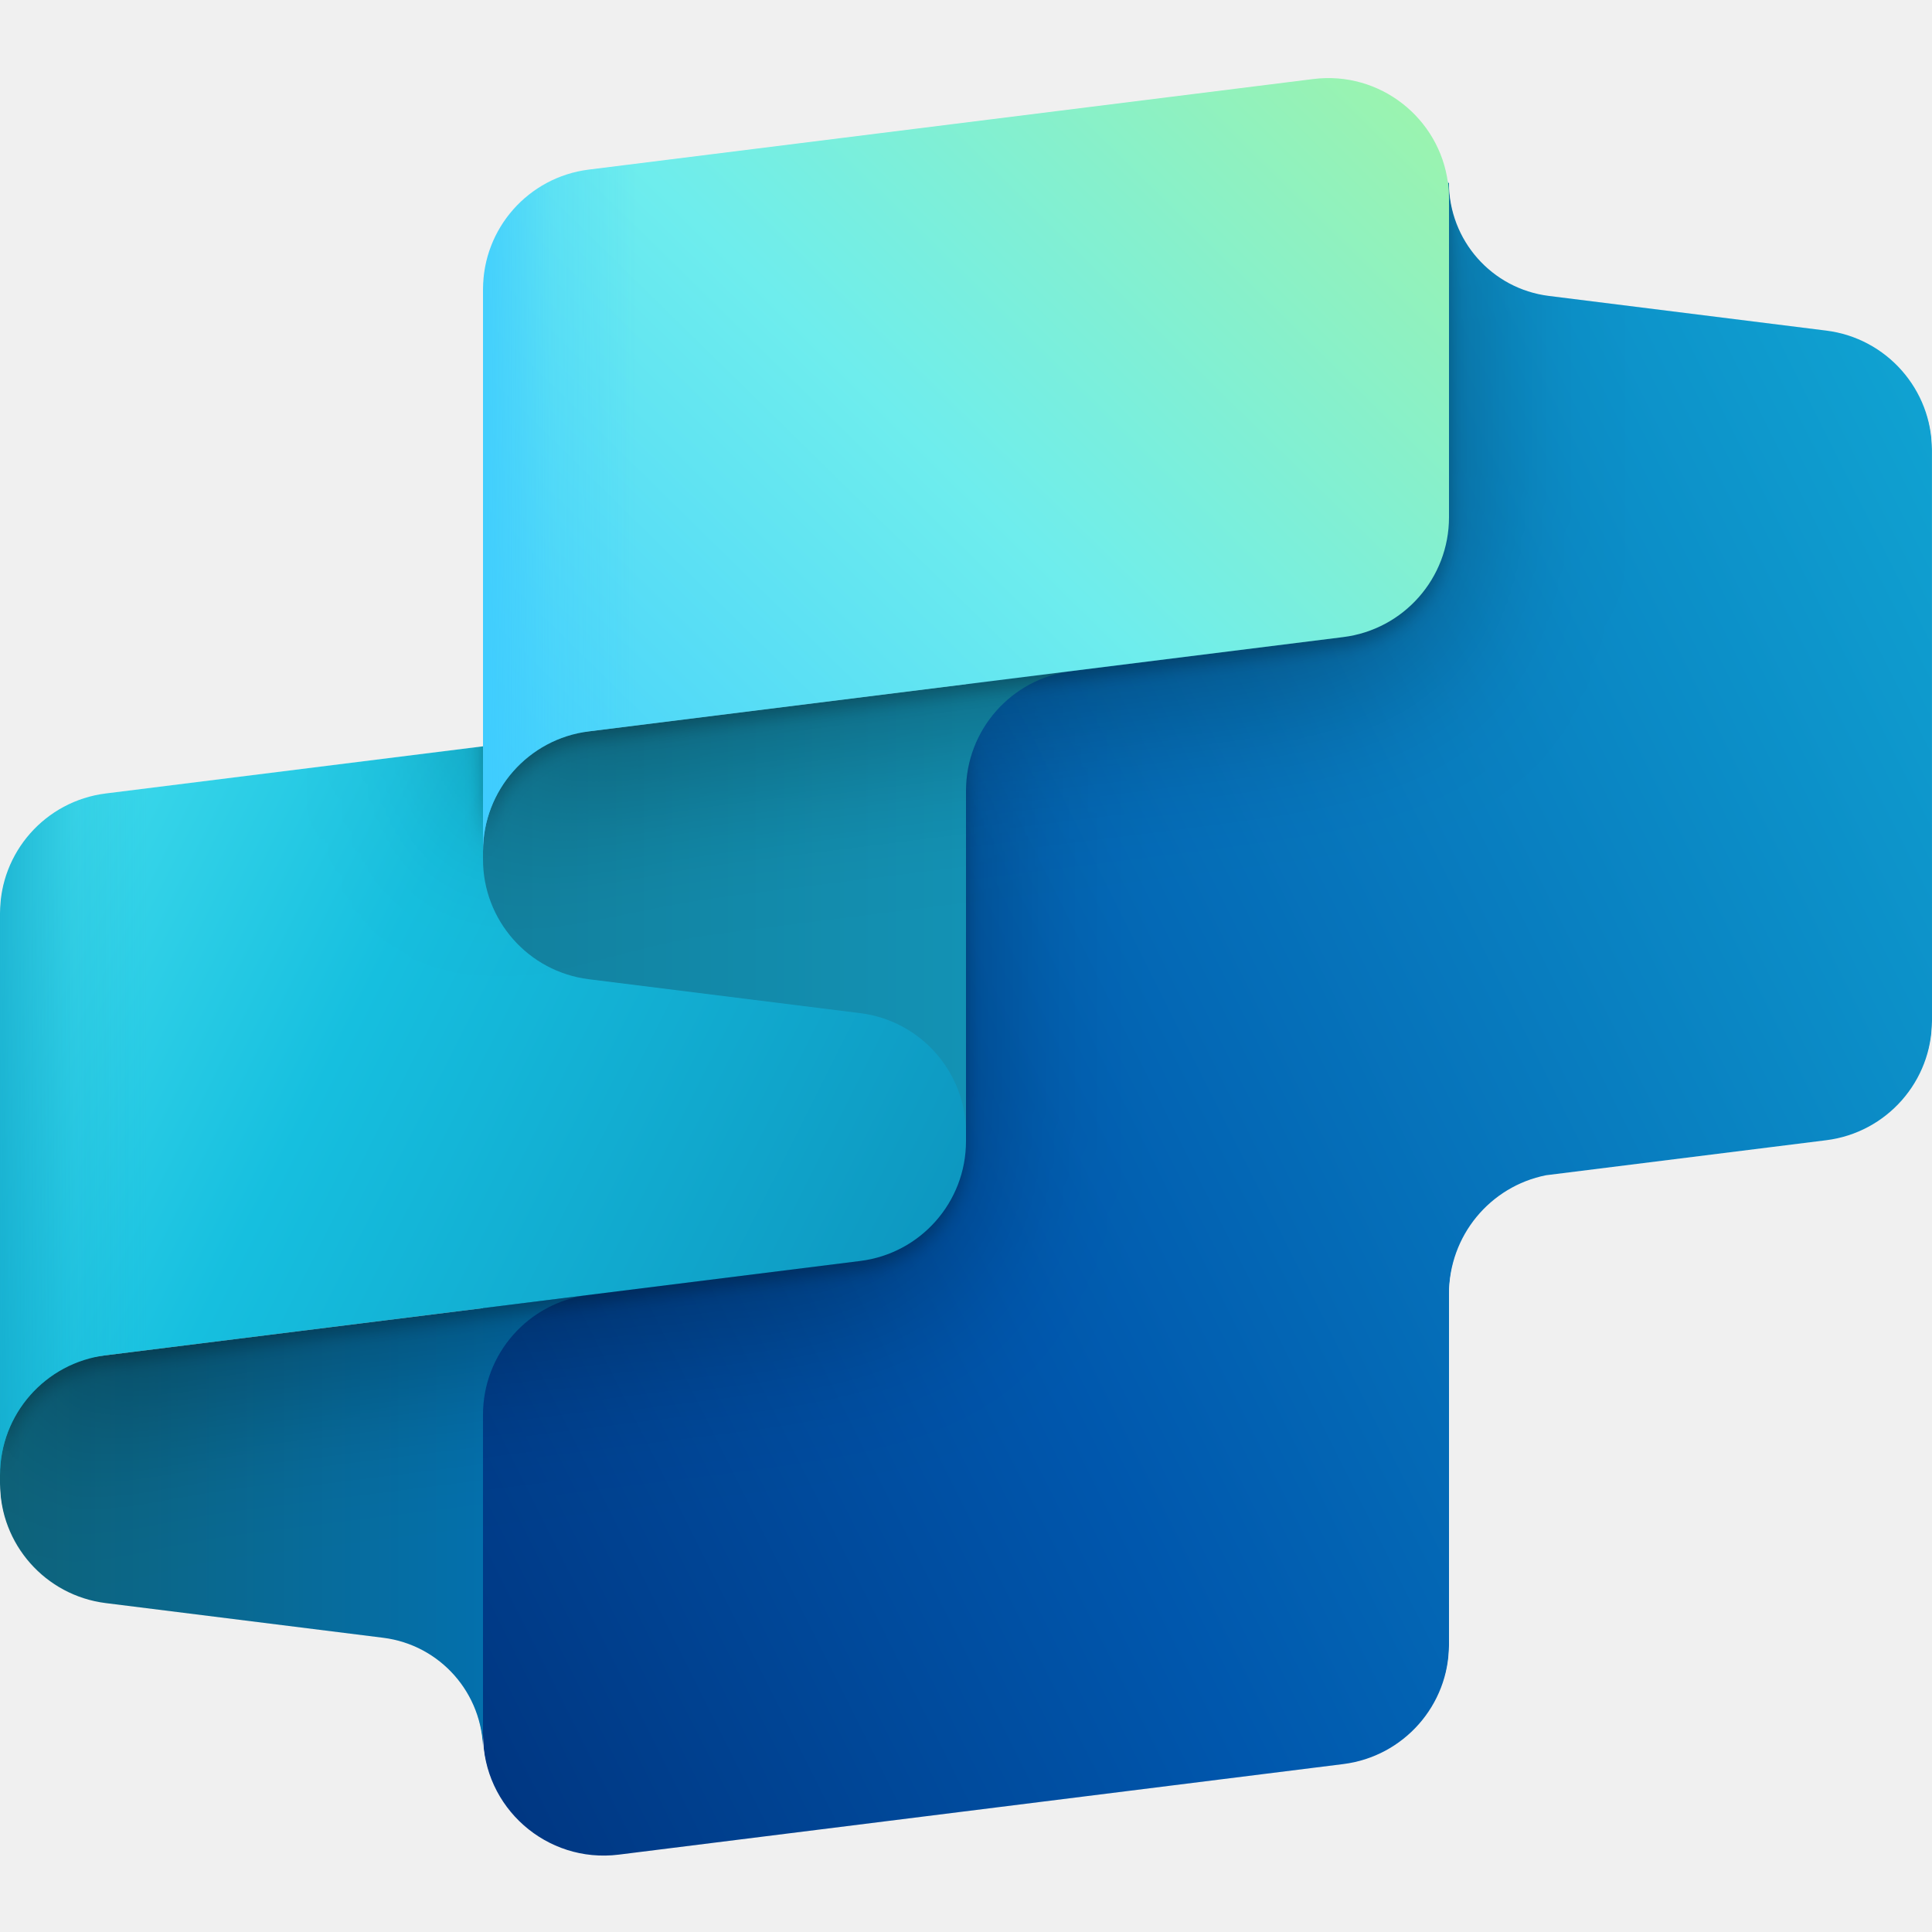
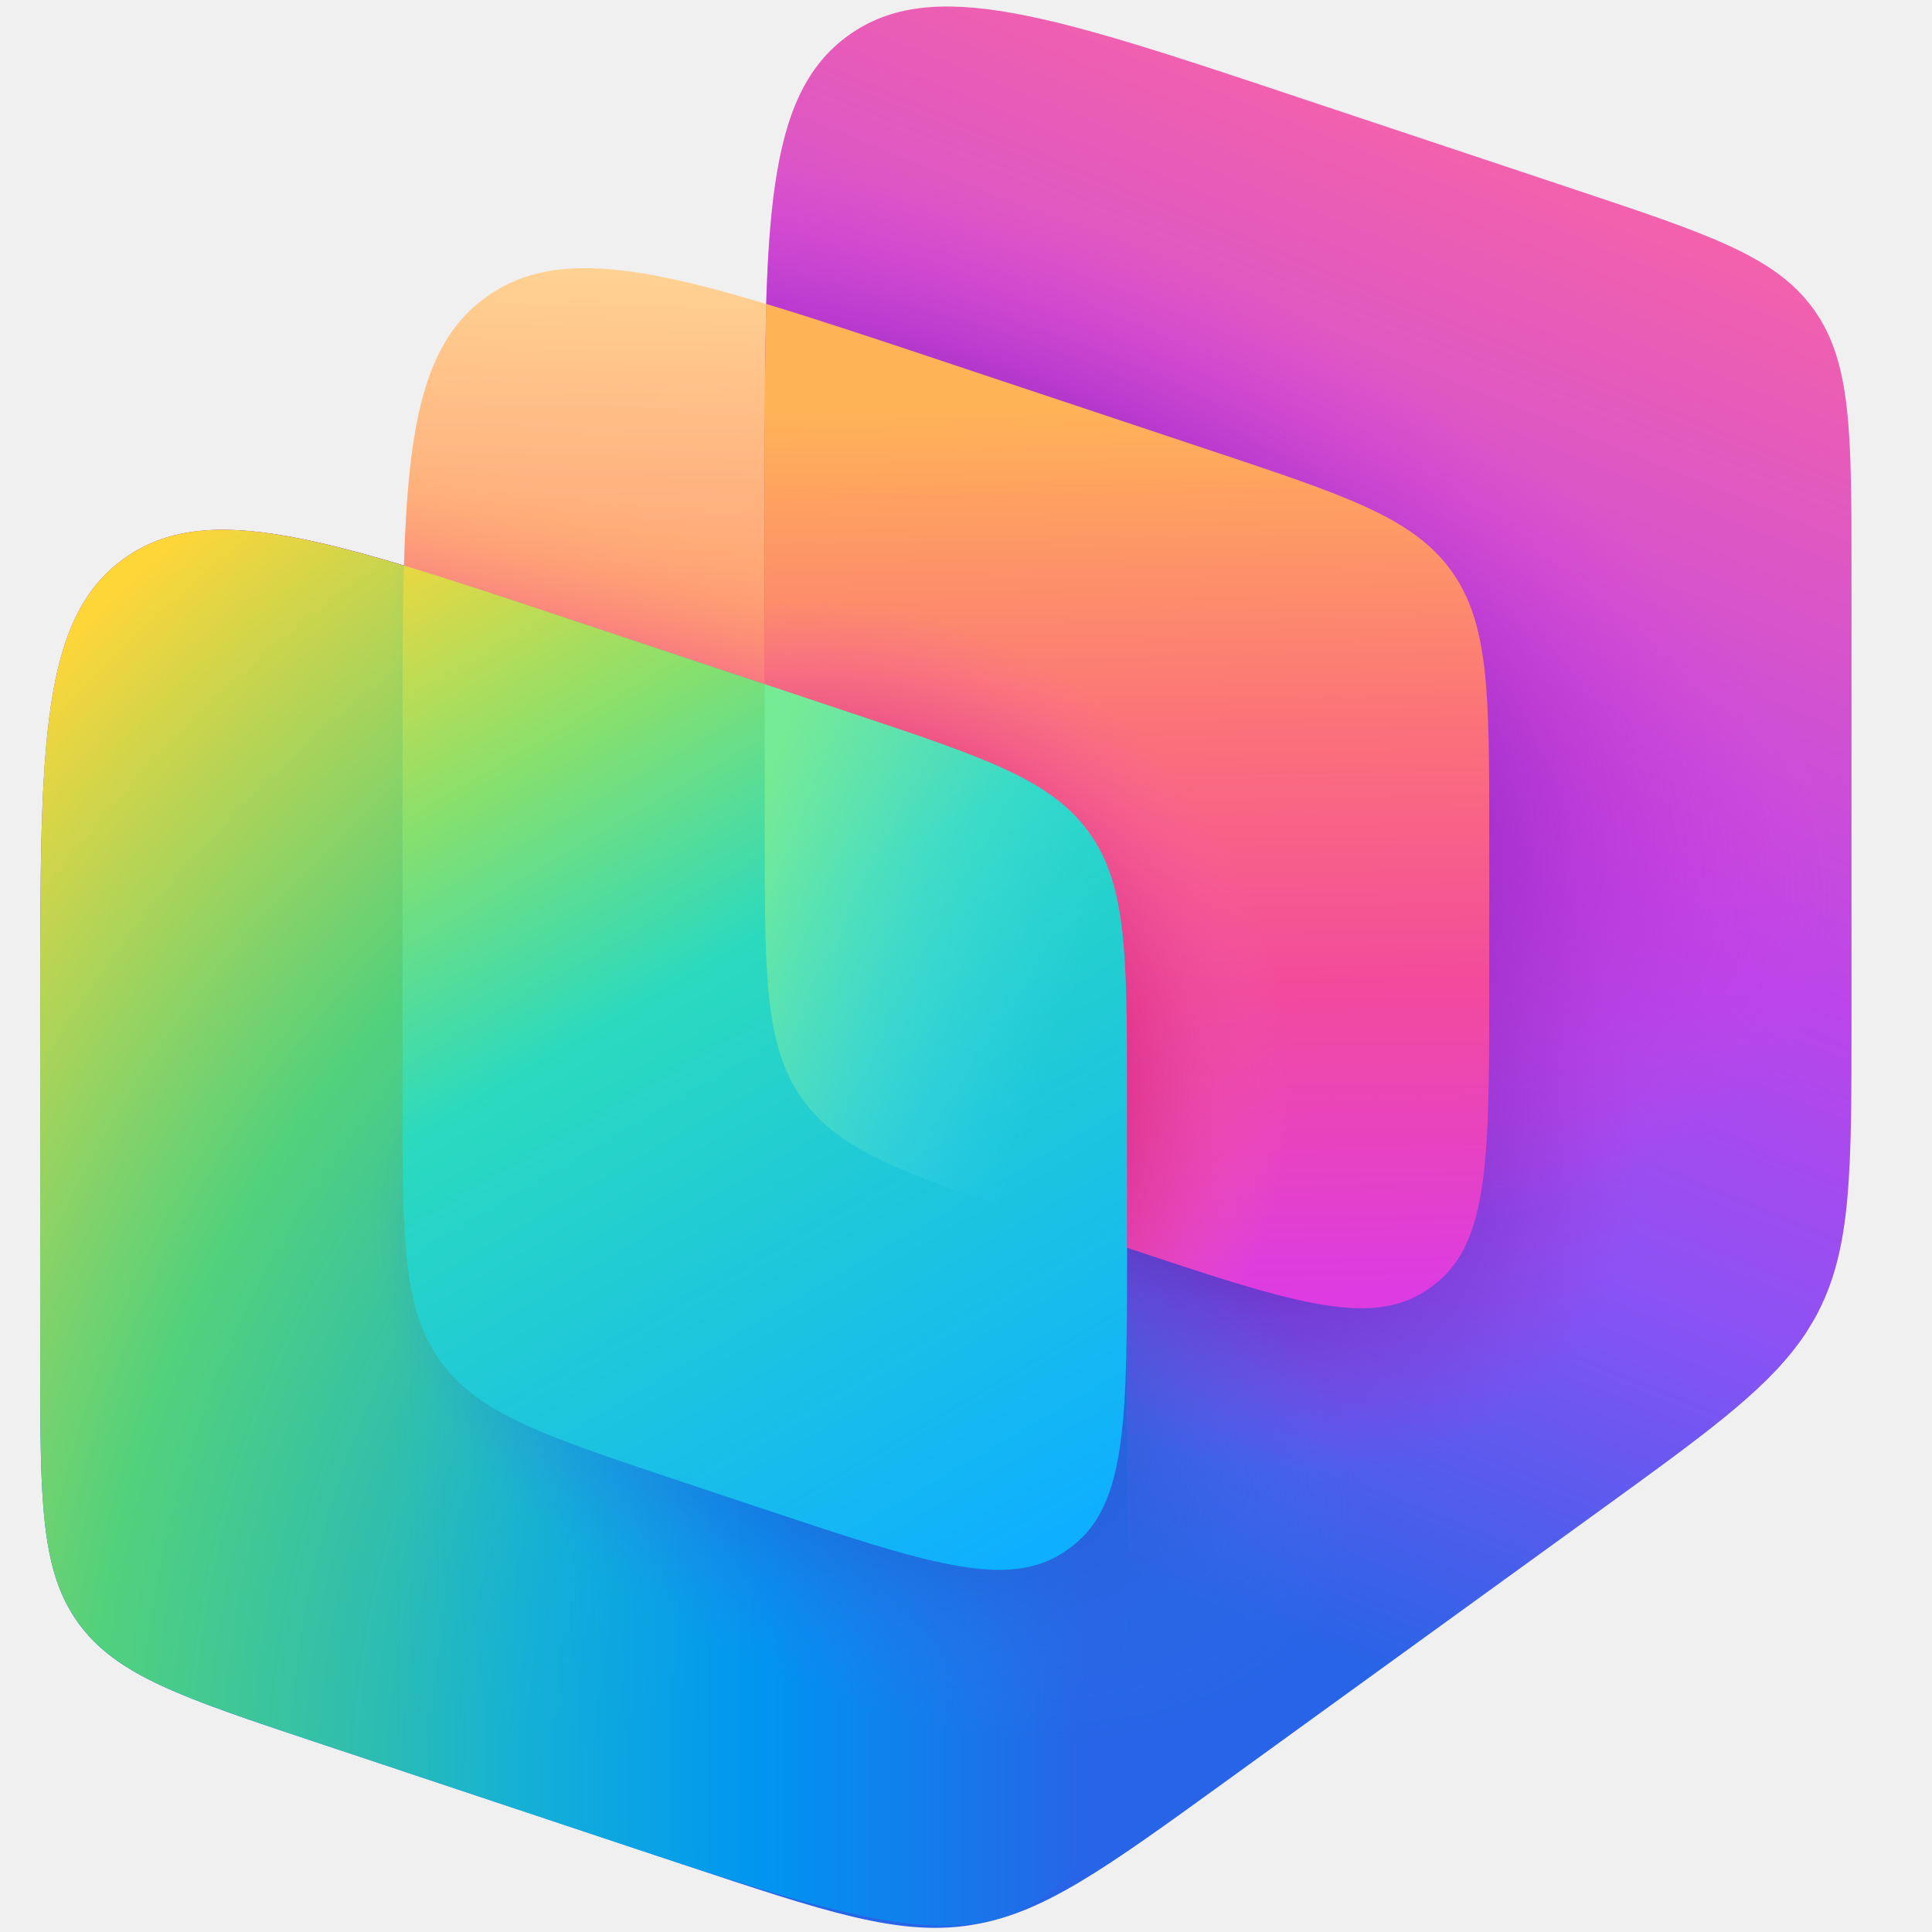
- <svg xmlns="http://www.w3.org/2000/svg" width="96" height="96" viewBox="0 0 96 96" fill="none">
-   <defs>
-     <filter id="filter0_f_84_430" x="-25%" y="-25%" width="200%" height="200%" filterUnits="userSpaceOnUse" color-interpolation-filters="sRGB">
-       <feFlood flood-opacity="0" result="BackgroundImageFix" />
-       <feBlend mode="normal" in="SourceGraphic" in2="BackgroundImageFix" result="shape" />
-       <feGaussianBlur stdDeviation="0.4" result="effect1_foregroundBlur_84_430" />
-     </filter>
-     <filter id="filter1_f_84_430" x="-25%" y="-25%" width="200%" height="200%" filterUnits="userSpaceOnUse" color-interpolation-filters="sRGB">
-       <feFlood flood-opacity="0" result="BackgroundImageFix" />
-       <feBlend mode="normal" in="SourceGraphic" in2="BackgroundImageFix" result="shape" />
-       <feGaussianBlur stdDeviation="4" result="effect1_foregroundBlur_84_430" />
-     </filter>
-     <filter id="filter2_f_84_430" x="-25%" y="-25%" width="200%" height="200%" filterUnits="userSpaceOnUse" color-interpolation-filters="sRGB">
-       <feFlood flood-opacity="0" result="BackgroundImageFix" />
-       <feBlend mode="normal" in="SourceGraphic" in2="BackgroundImageFix" result="shape" />
-       <feGaussianBlur stdDeviation="0.4" result="effect1_foregroundBlur_84_430" />
-     </filter>
-     <filter id="filter3_f_84_430" x="-25%" y="-25%" width="200%" height="200%" filterUnits="userSpaceOnUse" color-interpolation-filters="sRGB">
-       <feFlood flood-opacity="0" result="BackgroundImageFix" />
-       <feBlend mode="normal" in="SourceGraphic" in2="BackgroundImageFix" result="shape" />
-       <feGaussianBlur stdDeviation="4" result="effect1_foregroundBlur_84_430" />
-     </filter>
-     <linearGradient id="paint0_linear_84_430" x1="26" y1="95.91" x2="133.153" y2="42.259" gradientUnits="userSpaceOnUse">
-       <stop stop-color="#003580" />
-       <stop offset="0.299" stop-color="#0057AD" />
-       <stop offset="1" stop-color="#16BFDF" />
-     </linearGradient>
-     <linearGradient id="paint1_linear_84_430" x1="2.44788e-07" y1="69.6" x2="32" y2="69.6" gradientUnits="userSpaceOnUse">
-       <stop stop-color="#0E637A" />
-       <stop offset="1" stop-color="#0074BD" />
-     </linearGradient>
-     <linearGradient id="paint2_linear_84_430" x1="56.571" y1="71.979" x2="1.625" y2="44.372" gradientUnits="userSpaceOnUse">
-       <stop stop-color="#0986B3" />
-       <stop offset="0.722" stop-color="#16BFDF" />
-       <stop offset="1" stop-color="#3DD9EB" />
-     </linearGradient>
-     <linearGradient id="paint3_linear_84_430" x1="9.17938e-07" y1="55" x2="7.286" y2="55" gradientUnits="userSpaceOnUse">
-       <stop stop-color="#0BA0C5" />
-       <stop offset="0.5" stop-color="#0BA0C5" stop-opacity="0.263" />
-       <stop offset="1" stop-color="#0BA0C5" stop-opacity="0" />
-     </linearGradient>
-     <linearGradient id="paint4_linear_84_430" x1="16" y1="48.786" x2="48" y2="48.786" gradientUnits="userSpaceOnUse">
-       <stop stop-color="#117B97" />
-       <stop offset="1" stop-color="#1392B4" />
-     </linearGradient>
-     <linearGradient id="paint5_linear_84_430" x1="27" y1="48.575" x2="69.965" y2="4.788" gradientUnits="userSpaceOnUse">
-       <stop stop-color="#3DCBFF" />
-       <stop offset="0.525" stop-color="#6EEDED" />
-       <stop offset="1" stop-color="#9BF3AF" />
-     </linearGradient>
-     <linearGradient id="paint6_linear_84_430" x1="24" y1="24" x2="31.714" y2="24" gradientUnits="userSpaceOnUse">
-       <stop stop-color="#3DCBFF" />
-       <stop offset="0.433" stop-color="#3DCBFF" stop-opacity="0.339" />
-       <stop offset="1" stop-color="#3DCBFF" stop-opacity="0" />
-     </linearGradient>
-     <clipPath id="clip0_84_430">
-       <rect width="96" height="96" fill="white" />
-     </clipPath>
-     <clipPath id="clip1_84_430">
-       <rect width="96" height="96" fill="white" />
-     </clipPath>
-   </defs>
-   <g clip-path="url(#clip0_84_430)">
-     <g clip-path="url(#clip1_84_430)">
-       <mask id="mask0_84_430" style="mask-type:alpha" maskUnits="userSpaceOnUse" x="0" y="3" width="96" height="90">
-         <path d="M24 14.381C24 11.355 26.253 8.802 29.256 8.427L65.256 3.927C68.57 3.513 71.526 5.873 71.948 9.088L71.999 9.084C71.999 11.941 74.126 14.35 76.961 14.704L90.744 16.427C93.746 16.802 95.999 19.355 95.999 22.381L96 50.787C96 53.813 93.747 56.366 90.744 56.741L76.823 58.481C74.039 59.036 72.001 61.487 72.001 64.365V81.787C72.001 84.813 69.748 87.365 66.745 87.741L30.745 92.241C27.164 92.688 24 89.896 24 86.287L24 70.304L24 70.381V87.084C24 84.228 21.873 81.818 19.039 81.464L5.256 79.741C2.254 79.366 0.001 76.814 0 73.789L4.87281e-06 45.381C5.18664e-06 42.355 2.253 39.802 5.256 39.427L24 37.084L24 14.381Z" fill="#FFFFFF" />
-       </mask>
-       <g mask="url(#mask0_84_430)">
-         <path fill-rule="evenodd" clip-rule="evenodd" d="M96 50.703C96 53.729 93.747 56.282 90.744 56.657L76.823 58.397C74.039 58.952 72.001 61.403 72.001 64.281V81.703C72.001 84.729 69.748 87.281 66.745 87.656L30.745 92.156C27.164 92.604 24 89.812 24 86.203L24 56.999L48 53.571L47.999 16.521C47.999 13.4 50.391 10.801 53.501 10.541L71.999 9C71.999 11.856 74.126 14.266 76.961 14.62L90.744 16.343C93.746 16.718 95.999 19.271 95.999 22.297L96 50.703Z" fill="url(#paint0_linear_84_430)" />
-         <path d="M24 87L24 70.297C24 67.272 26.251 64.721 29.251 64.344L1.74845e-07 68L4.24145e-07 73.703C5.56413e-07 76.729 2.253 79.282 5.256 79.657L19.039 81.38C21.873 81.734 24 84.144 24 87Z" fill="url(#paint1_linear_84_430)" />
-         <g filter="url(#filter0_f_84_430)">
-           <path d="M5.256 39.743C2.253 40.118 5.18664e-06 42.671 4.87281e-06 45.697L1.79217e-06 75.4L3.1009e-06 73.697C5.42587e-06 70.671 2.253 68.118 5.256 67.743L42.744 63.057C45.747 62.682 48 60.129 48 57.103L48 34.4L5.256 39.743Z" fill="black" fill-opacity="0.24" />
-         </g>
-         <g filter="url(#filter1_f_84_430)">
-           <path d="M5.256 41.343C2.253 41.718 5.18664e-06 44.271 4.87281e-06 47.297L1.79217e-06 77L3.1009e-06 75.297C5.42587e-06 72.271 2.253 69.718 5.256 69.343L42.744 64.657C45.747 64.282 48 61.729 48 58.703L48 36L5.256 41.343Z" fill="black" fill-opacity="0.32" />
-         </g>
-         <path d="M5.256 39.343C2.253 39.718 5.18664e-06 42.271 4.87281e-06 45.297L1.79217e-06 75L3.1009e-06 73.297C5.42587e-06 70.271 2.253 67.718 5.256 67.343L42.744 62.657C45.747 62.282 48 59.729 48 56.703L48 34L5.256 39.343Z" fill="url(#paint2_linear_84_430)" />
-         <path d="M5.256 39.343C2.253 39.718 5.18664e-06 42.271 4.87281e-06 45.297L1.79217e-06 75L3.1009e-06 73.297C5.42587e-06 70.271 2.253 67.718 5.256 67.343L42.744 62.657C45.747 62.282 48 59.729 48 56.703L48 34L5.256 39.343Z" fill="url(#paint3_linear_84_430)" fill-opacity="0.6" />
-         <path d="M48 56.297L48 39.297C48 36.272 50.251 33.721 53.251 33.344L24 37L24 42.703C24 45.729 26.253 48.282 29.256 48.657L42.744 50.343C45.747 50.718 48 53.271 48 56.297Z" fill="url(#paint4_linear_84_430)" />
-         <g filter="url(#filter2_f_84_430)">
-           <path d="M29.256 8.743C26.253 9.118 24 11.671 24 14.697L24 43.4L24 42.697C24 39.671 26.253 37.118 29.256 36.743L66.744 32.057C69.747 31.682 72 29.129 72 26.103L72 10.197C72 6.588 68.837 3.795 65.256 4.243L29.256 8.743Z" fill="black" fill-opacity="0.24" />
-         </g>
-         <g filter="url(#filter3_f_84_430)">
-           <path d="M29.256 10.343C26.253 10.718 24 13.271 24 16.297L24 45L24 44.297C24 41.271 26.253 38.718 29.256 38.343L66.744 33.657C69.747 33.282 72 30.729 72 27.703L72 11.797C72 8.188 68.837 5.395 65.256 5.843L29.256 10.343Z" fill="black" fill-opacity="0.32" />
-         </g>
-         <path d="M29.256 8.343C26.253 8.718 24 11.271 24 14.297L24 43L24 42.297C24 39.271 26.253 36.718 29.256 36.343L66.744 31.657C69.747 31.282 72 28.729 72 25.703L72 9.797C72 6.188 68.837 3.395 65.256 3.843L29.256 8.343Z" fill="url(#paint5_linear_84_430)" />
-         <path d="M29.256 8.343C26.253 8.718 24 11.271 24 14.297L24 43L24 42.297C24 39.271 26.253 36.718 29.256 36.343L66.744 31.657C69.747 31.282 72 28.729 72 25.703L72 9.797C72 6.188 68.837 3.395 65.256 3.843L29.256 8.343Z" fill="url(#paint6_linear_84_430)" fill-opacity="0.8" />
+ <svg xmlns="http://www.w3.org/2000/svg" width="100%" height="100%" viewBox="0 0 96 96" version="1.1" xml:space="preserve" style="fill-rule:evenodd;clip-rule:evenodd;stroke-linejoin:round;stroke-miterlimit:2;">
+   <g>
+     <g>
+       <g>
+         <path d="M64.324,4.774C52.312,0.77 46.305,-1.23 42.152,1.763C38,4.756 38,11.087 38,23.749L38,33.999L28.324,30.775C16.312,26.77 10.305,24.77 6.152,27.763C2,30.756 2,37.087 2,49.749L2,67.585C2,74.542 2,78.021 3.887,80.64C5.774,83.259 9.076,84.36 15.676,86.56L20.002,87.999L20,88.001L33.891,92.63C41.053,95.017 44.634,96.212 48.217,95.661C51.8,95.111 54.858,92.896 60.973,88.468L79.596,74.984C84.624,71.342 87.571,69.203 89.369,66.757C89.551,66.519 89.721,66.27 89.879,66.005C90.05,65.73 90.212,65.452 90.359,65.163C92,61.95 92,58.195 92,50.685L92,28.415C92,21.458 92.001,17.979 90.113,15.36C88.226,12.742 84.924,11.643 78.324,9.442L64.324,4.774Z" style="fill:url(#_Linear1);fill-rule:nonzero;" />
+         <path d="M64.324,4.774C52.312,0.77 46.305,-1.23 42.152,1.763C38,4.756 38,11.087 38,23.749L38,33.999L28.324,30.775C16.312,26.77 10.305,24.77 6.152,27.763C2,30.756 2,37.087 2,49.749L2,67.585C2,74.542 2,78.021 3.887,80.64C5.774,83.259 9.076,84.36 15.676,86.56L20.002,87.999L20,88.001L33.891,92.63C41.053,95.017 44.634,96.212 48.217,95.661C51.8,95.111 54.858,92.896 60.973,88.468L79.596,74.984C84.624,71.342 87.571,69.203 89.369,66.757C89.551,66.519 89.721,66.27 89.879,66.005C90.05,65.73 90.212,65.452 90.359,65.163C92,61.95 92,58.195 92,50.685L92,28.415C92,21.458 92.001,17.979 90.113,15.36C88.226,12.742 84.924,11.643 78.324,9.442L64.324,4.774Z" style="fill:url(#_Radial2);fill-rule:nonzero;" />
+         <path d="M64.324,4.774C52.312,0.77 46.305,-1.23 42.152,1.763C38,4.756 38,11.087 38,23.749L38,33.999L28.324,30.775C16.312,26.77 10.305,24.77 6.152,27.763C2,30.756 2,37.087 2,49.749L2,67.585C2,74.542 2,78.021 3.887,80.64C5.774,83.259 9.076,84.36 15.676,86.56L20.002,87.999L20,88.001L33.891,92.63C41.053,95.017 44.634,96.212 48.217,95.661C51.8,95.111 54.858,92.896 60.973,88.468L79.596,74.984C84.624,71.342 87.571,69.203 89.369,66.757C89.551,66.519 89.721,66.27 89.879,66.005C90.05,65.73 90.212,65.452 90.359,65.163C92,61.95 92,58.195 92,50.685L92,28.415C92,21.458 92.001,17.979 90.113,15.36C88.226,12.742 84.924,11.643 78.324,9.442L64.324,4.774Z" style="fill:url(#_Radial3);fill-rule:nonzero;" />
+         <path d="M56,54.415C56,47.458 56,43.979 54.112,41.36C52.225,38.742 48.925,37.642 42.325,35.441L28.325,30.775C16.312,26.771 10.306,24.769 6.153,27.762C2,30.755 2,37.086 2,49.748L2,67.585C2,74.542 2,78.021 3.888,80.639C5.775,83.258 9.075,84.358 15.675,86.558L29.675,91.225C41.688,95.229 47.694,97.231 51.847,94.238C56,91.245 56,84.914 56,72.251L56,54.415Z" style="fill:url(#_Radial4);fill-rule:nonzero;" />
+         <path d="M56,54.415C56,47.458 56,43.979 54.112,41.36C52.225,38.742 48.925,37.642 42.325,35.441L28.325,30.775C16.312,26.771 10.306,24.769 6.153,27.762C2,30.755 2,37.086 2,49.748L2,67.585C2,74.542 2,78.021 3.888,80.639C5.775,83.258 9.075,84.358 15.675,86.558L29.675,91.225C41.688,95.229 47.694,97.231 51.847,94.238C56,91.245 56,84.914 56,72.251L56,54.415Z" style="fill:url(#_Linear5);fill-rule:nonzero;" />
+         <path d="M92,66.001L92,35.001L56,61.501L2,46L2,82L48.5,97.501L92,66.001Z" style="fill:url(#_Radial6);fill-rule:nonzero;" />
+         <path d="M38.074,15.104C31.303,13.067 27.222,12.55 24.152,14.762C21.079,16.977 20.281,21.02 20.073,28.103C22.464,28.822 25.189,29.731 28.323,30.775L37.999,34L37.999,23.749C37.999,20.457 38.001,17.593 38.074,15.104Z" style="fill:url(#_Linear7);fill-rule:nonzero;" />
+         <path d="M38.074,15.104C31.303,13.067 27.222,12.55 24.152,14.762C21.079,16.977 20.281,21.02 20.073,28.103C22.464,28.822 25.189,29.731 28.323,30.775L37.999,34L37.999,23.749C37.999,20.457 38.001,17.593 38.074,15.104Z" style="fill:url(#_Linear8);fill-rule:nonzero;" />
+         <path d="M38.074,15.104C38.001,17.592 38,20.456 38,23.748L38,41.585C38,48.542 38,52.021 39.888,54.64C41.775,57.258 45.076,58.359 51.676,60.559L56,62C64.003,64.668 68.004,66.001 70.84,64.141C71.011,64.028 71.177,63.909 71.338,63.782C74,61.68 74,57.462 74,49.026L74,41.415C74,34.458 74,30.979 72.112,28.36C70.225,25.742 66.924,24.641 60.324,22.441L46.324,17.774C43.19,16.73 40.464,15.823 38.074,15.104Z" style="fill:url(#_Linear9);fill-rule:nonzero;" />
+         <path d="M38.074,15.104C38.001,17.592 38,20.456 38,23.748L38,41.585C38,48.542 38,52.021 39.888,54.64C41.775,57.258 45.076,58.359 51.676,60.559L56,62C64.003,64.668 68.004,66.001 70.84,64.141C71.011,64.028 71.177,63.909 71.338,63.782C74,61.68 74,57.462 74,49.026L74,41.415C74,34.458 74,30.979 72.112,28.36C70.225,25.742 66.924,24.641 60.324,22.441L46.324,17.774C43.19,16.73 40.464,15.823 38.074,15.104Z" style="fill:url(#_Radial10);fill-rule:nonzero;" />
+         <path d="M20.074,28.104C20.001,30.592 20,33.456 20,36.748L20,54.585C20,61.542 20,65.021 21.888,67.64C23.775,70.258 27.076,71.359 33.676,73.559L37.975,74.992C46.001,77.667 50.015,79.005 52.855,77.131C53.016,77.025 53.172,76.912 53.324,76.793C56,74.691 56,70.461 56,62L56,54.415C56,47.458 56,43.979 54.112,41.36C52.225,38.742 48.924,37.641 42.324,35.441L28.324,30.774C25.19,29.73 22.464,28.823 20.074,28.104Z" style="fill:url(#_Linear11);fill-rule:nonzero;" />
+         <path d="M38,41.585C38,48.542 38,52.021 39.888,54.64C41.775,57.259 45.076,58.359 51.676,60.559L56,62L56,54.415C56,47.458 56,43.979 54.112,41.36C52.225,38.742 48.924,37.641 42.324,35.441L38,34L38,41.585Z" style="fill:url(#_Linear12);fill-rule:nonzero;" />
      </g>
    </g>
  </g>
+   <defs>
+     <linearGradient id="_Linear1" x1="0" y1="0" x2="1" y2="0" gradientUnits="userSpaceOnUse" gradientTransform="matrix(27.4999,-67,67,27.4999,53.5,77)">
+       <stop offset="0" style="stop-color:rgb(39,100,231);stop-opacity:1" />
+       <stop offset="0.31" style="stop-color:rgb(139,82,244);stop-opacity:1" />
+       <stop offset="0.54" style="stop-color:rgb(187,69,234);stop-opacity:1" />
+       <stop offset="0.8" style="stop-color:rgb(219,86,198);stop-opacity:1" />
+       <stop offset="1" style="stop-color:rgb(244,98,171);stop-opacity:1" />
+     </linearGradient>
+     <radialGradient id="_Radial2" cx="0" cy="0" r="1" gradientUnits="userSpaceOnUse" gradientTransform="matrix(24.5,23.5,-14.8588,15.4911,52.5,45)">
+       <stop offset="0" style="stop-color:rgb(91,42,181);stop-opacity:1" />
+       <stop offset="0.55" style="stop-color:rgb(91,42,181);stop-opacity:1" />
+       <stop offset="1" style="stop-color:rgb(169,49,216);stop-opacity:0" />
+     </radialGradient>
+     <radialGradient id="_Radial3" cx="0" cy="0" r="1" gradientUnits="userSpaceOnUse" gradientTransform="matrix(47,15,-7.47828,23.432,44,34)">
+       <stop offset="0" style="stop-color:rgb(149,41,194);stop-opacity:1" />
+       <stop offset="0.53" style="stop-color:rgb(149,41,194);stop-opacity:1" />
+       <stop offset="1" style="stop-color:rgb(221,60,226);stop-opacity:0" />
+     </radialGradient>
+     <radialGradient id="_Radial4" cx="0" cy="0" r="1" gradientUnits="userSpaceOnUse" gradientTransform="matrix(-46.9577,-67.3373,67.3373,-46.9577,61.3922,89.3373)">
+       <stop offset="0" style="stop-color:rgb(39,100,231);stop-opacity:1" />
+       <stop offset="0.23" style="stop-color:rgb(0,148,240);stop-opacity:1" />
+       <stop offset="0.44" style="stop-color:rgb(25,178,206);stop-opacity:1" />
+       <stop offset="0.7" style="stop-color:rgb(82,209,124);stop-opacity:1" />
+       <stop offset="1" style="stop-color:rgb(255,214,56);stop-opacity:1" />
+     </radialGradient>
+     <linearGradient id="_Linear5" x1="0" y1="0" x2="1" y2="0" gradientUnits="userSpaceOnUse" gradientTransform="matrix(34.3008,0,0,34.3008,19.5444,82.7096)">
+       <stop offset="0" style="stop-color:rgb(22,187,218);stop-opacity:0" />
+       <stop offset="0.54" style="stop-color:rgb(0,148,240);stop-opacity:1" />
+       <stop offset="1" style="stop-color:rgb(39,100,231);stop-opacity:1" />
+     </linearGradient>
+     <radialGradient id="_Radial6" cx="0" cy="0" r="1" gradientUnits="userSpaceOnUse" gradientTransform="matrix(23,13,8.90874,-13.0501,43,68)">
+       <stop offset="0" style="stop-color:rgb(27,68,177);stop-opacity:1" />
+       <stop offset="1" style="stop-color:rgb(54,122,242);stop-opacity:0" />
+     </radialGradient>
+     <linearGradient id="_Linear7" x1="0" y1="0" x2="1" y2="0" gradientUnits="userSpaceOnUse" gradientTransform="matrix(0.5,-19.5,19.5,0.5,33.5,32.5)">
+       <stop offset="0" style="stop-color:rgb(255,156,112);stop-opacity:1" />
+       <stop offset="1" style="stop-color:rgb(255,211,148);stop-opacity:1" />
+     </linearGradient>
+     <linearGradient id="_Linear8" x1="0" y1="0" x2="1" y2="0" gradientUnits="userSpaceOnUse" gradientTransform="matrix(-2,8.5,-8.5,-2,28.5,24.5)">
+       <stop offset="0" style="stop-color:rgb(255,179,87);stop-opacity:0" />
+       <stop offset="1" style="stop-color:rgb(242,74,157);stop-opacity:0.7" />
+     </linearGradient>
+     <linearGradient id="_Linear9" x1="0" y1="0" x2="1" y2="0" gradientUnits="userSpaceOnUse" gradientTransform="matrix(0.5,44.5,-44.5,0.5,58,20)">
+       <stop offset="0" style="stop-color:rgb(255,179,87);stop-opacity:1" />
+       <stop offset="0.38" style="stop-color:rgb(251,111,123);stop-opacity:1" />
+       <stop offset="0.66" style="stop-color:rgb(242,74,157);stop-opacity:1" />
+       <stop offset="1" style="stop-color:rgb(221,60,226);stop-opacity:1" />
+     </linearGradient>
+     <radialGradient id="_Radial10" cx="0" cy="0" r="1" gradientUnits="userSpaceOnUse" gradientTransform="matrix(23.5,5.29681,-5.29681,23.5,40,54)">
+       <stop offset="0" style="stop-color:rgb(215,37,125);stop-opacity:1" />
+       <stop offset="0.57" style="stop-color:rgb(215,37,125);stop-opacity:1" />
+       <stop offset="1" style="stop-color:rgb(244,98,171);stop-opacity:0" />
+     </radialGradient>
+     <linearGradient id="_Linear11" x1="0" y1="0" x2="1" y2="0" gradientUnits="userSpaceOnUse" gradientTransform="matrix(-30.03,-51.6838,51.6838,-30.03,50.03,77.3707)">
+       <stop offset="0" style="stop-color:rgb(15,175,255);stop-opacity:1" />
+       <stop offset="0.55" style="stop-color:rgb(43,218,190);stop-opacity:1" />
+       <stop offset="0.77" style="stop-color:rgb(136,224,108);stop-opacity:1" />
+       <stop offset="1" style="stop-color:rgb(255,214,56);stop-opacity:1" />
+     </linearGradient>
+     <linearGradient id="_Linear12" x1="0" y1="0" x2="1" y2="0" gradientUnits="userSpaceOnUse" gradientTransform="matrix(17,6,-6,17,36,44.5)">
+       <stop offset="0" style="stop-color:rgb(118,235,149);stop-opacity:1" />
+       <stop offset="1" style="stop-color:rgb(59,213,255);stop-opacity:0" />
+     </linearGradient>
+   </defs>
</svg>
